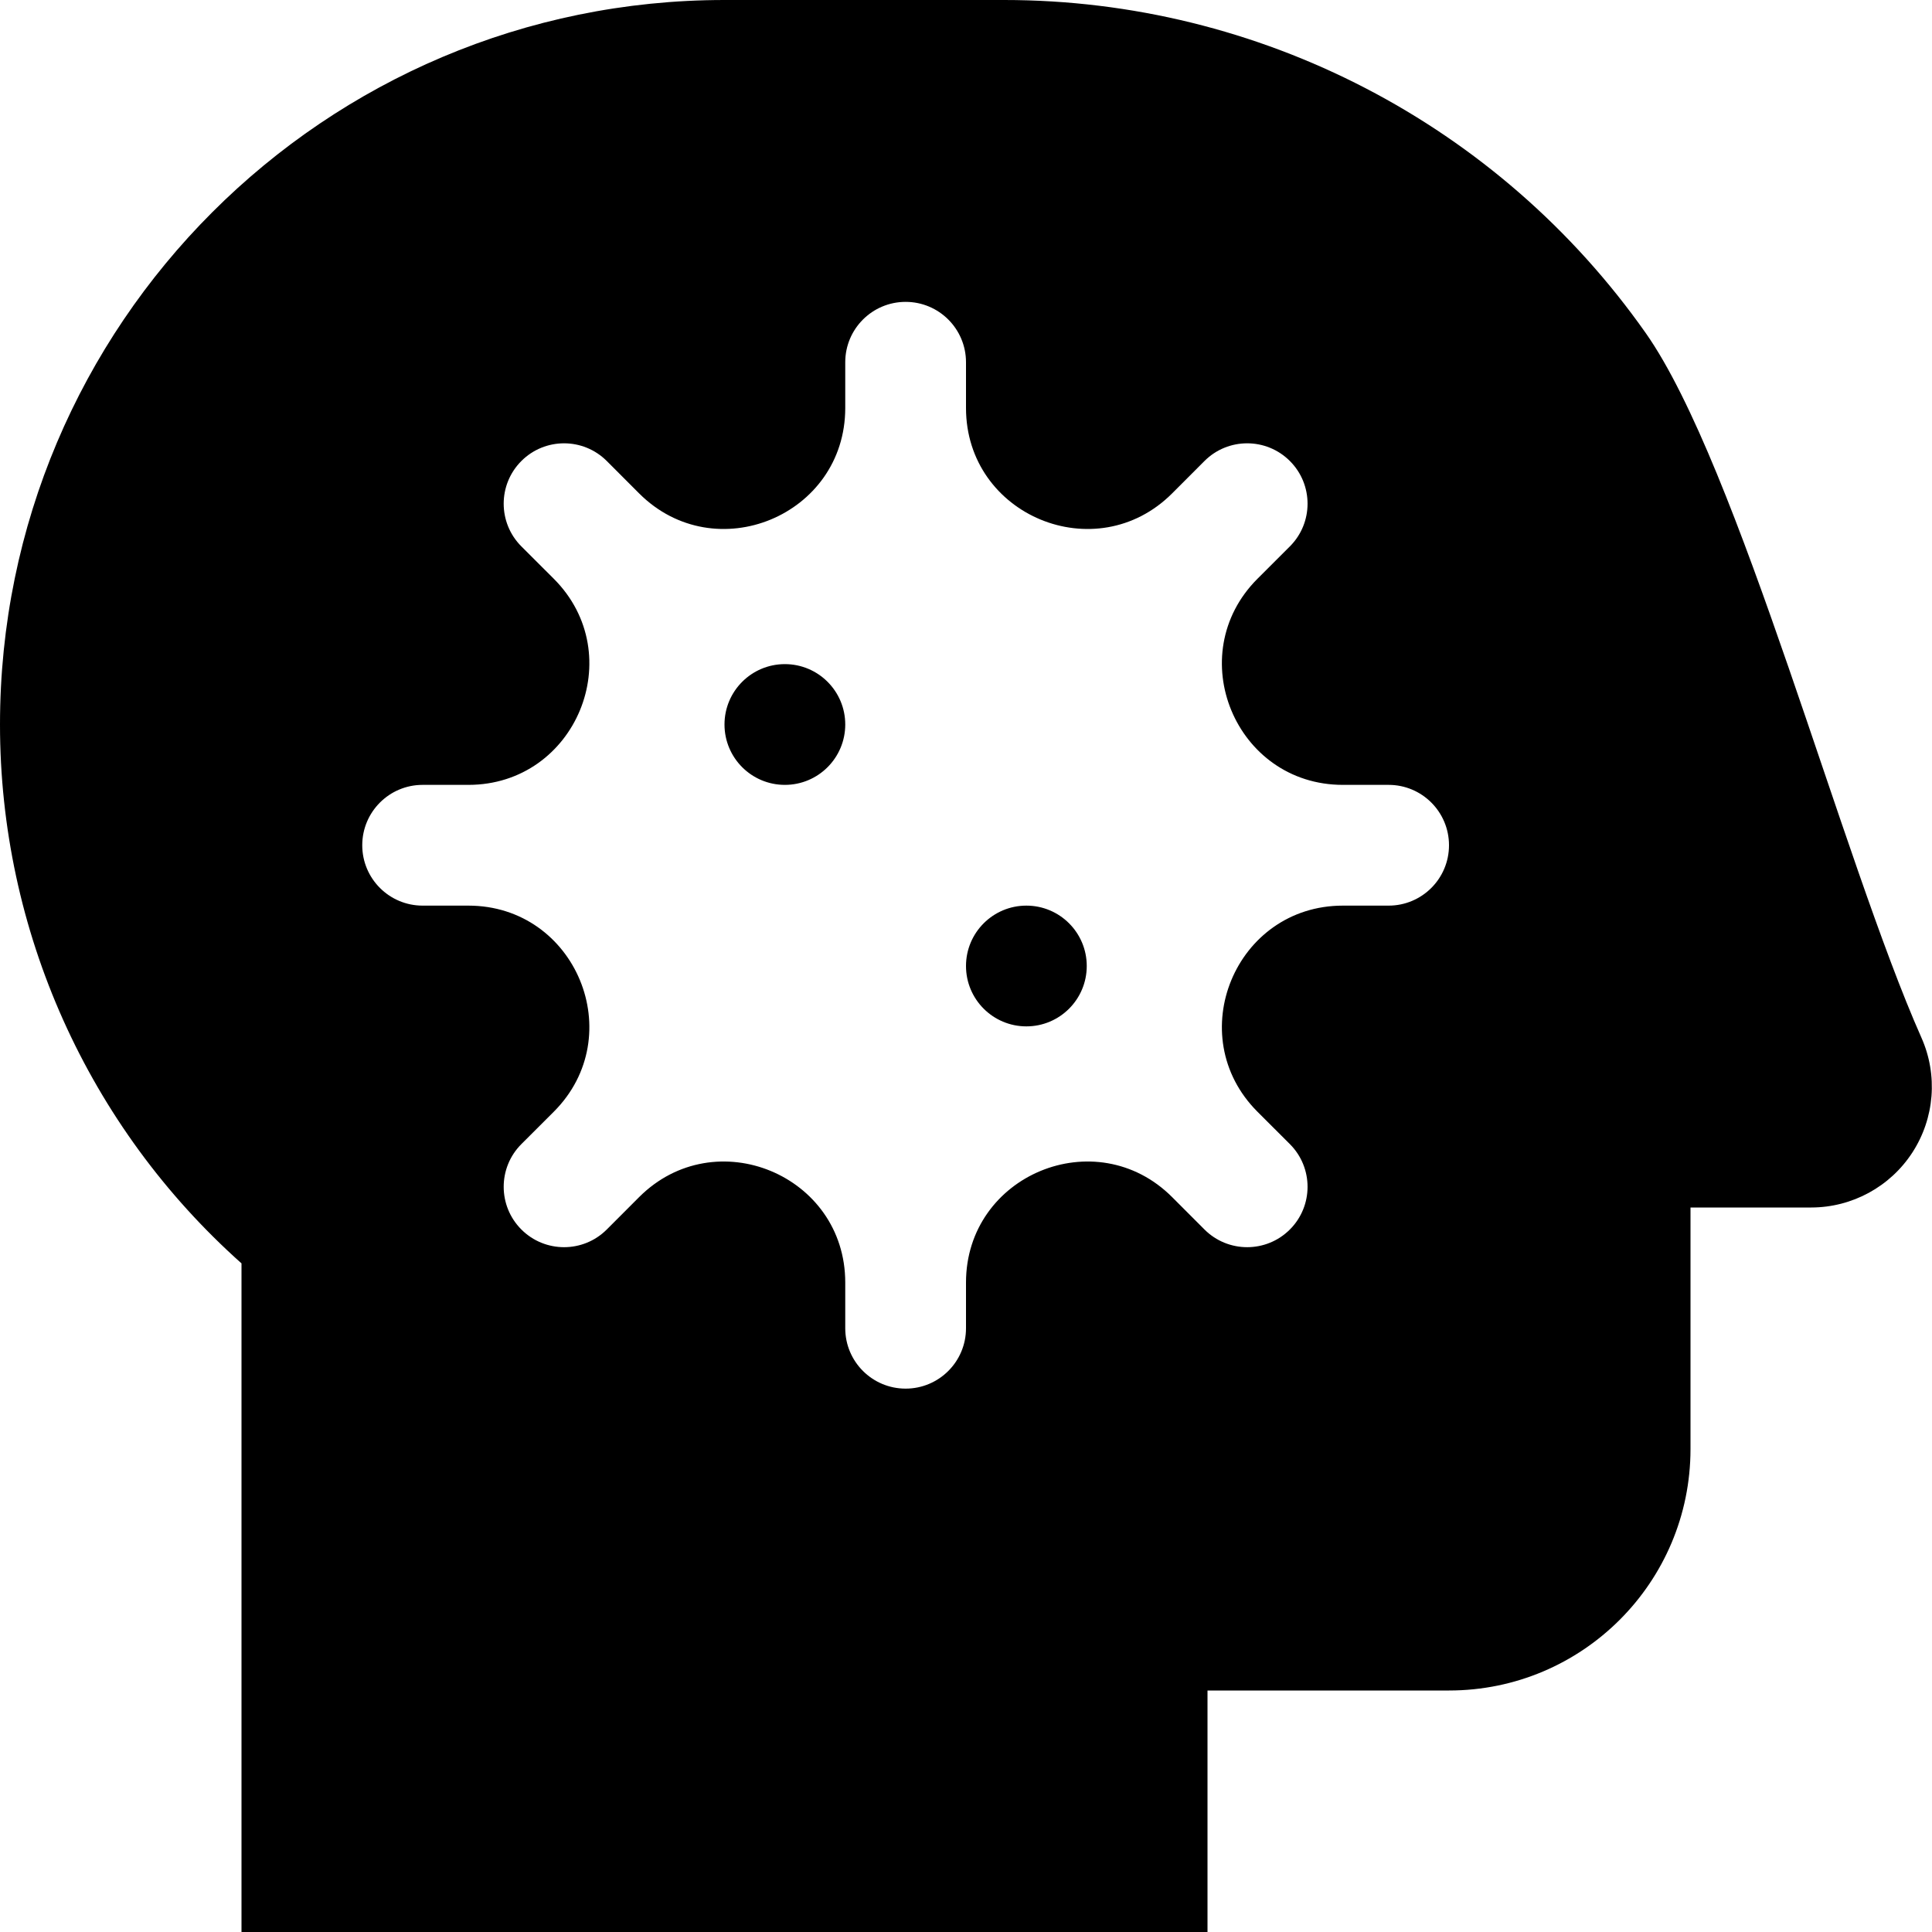
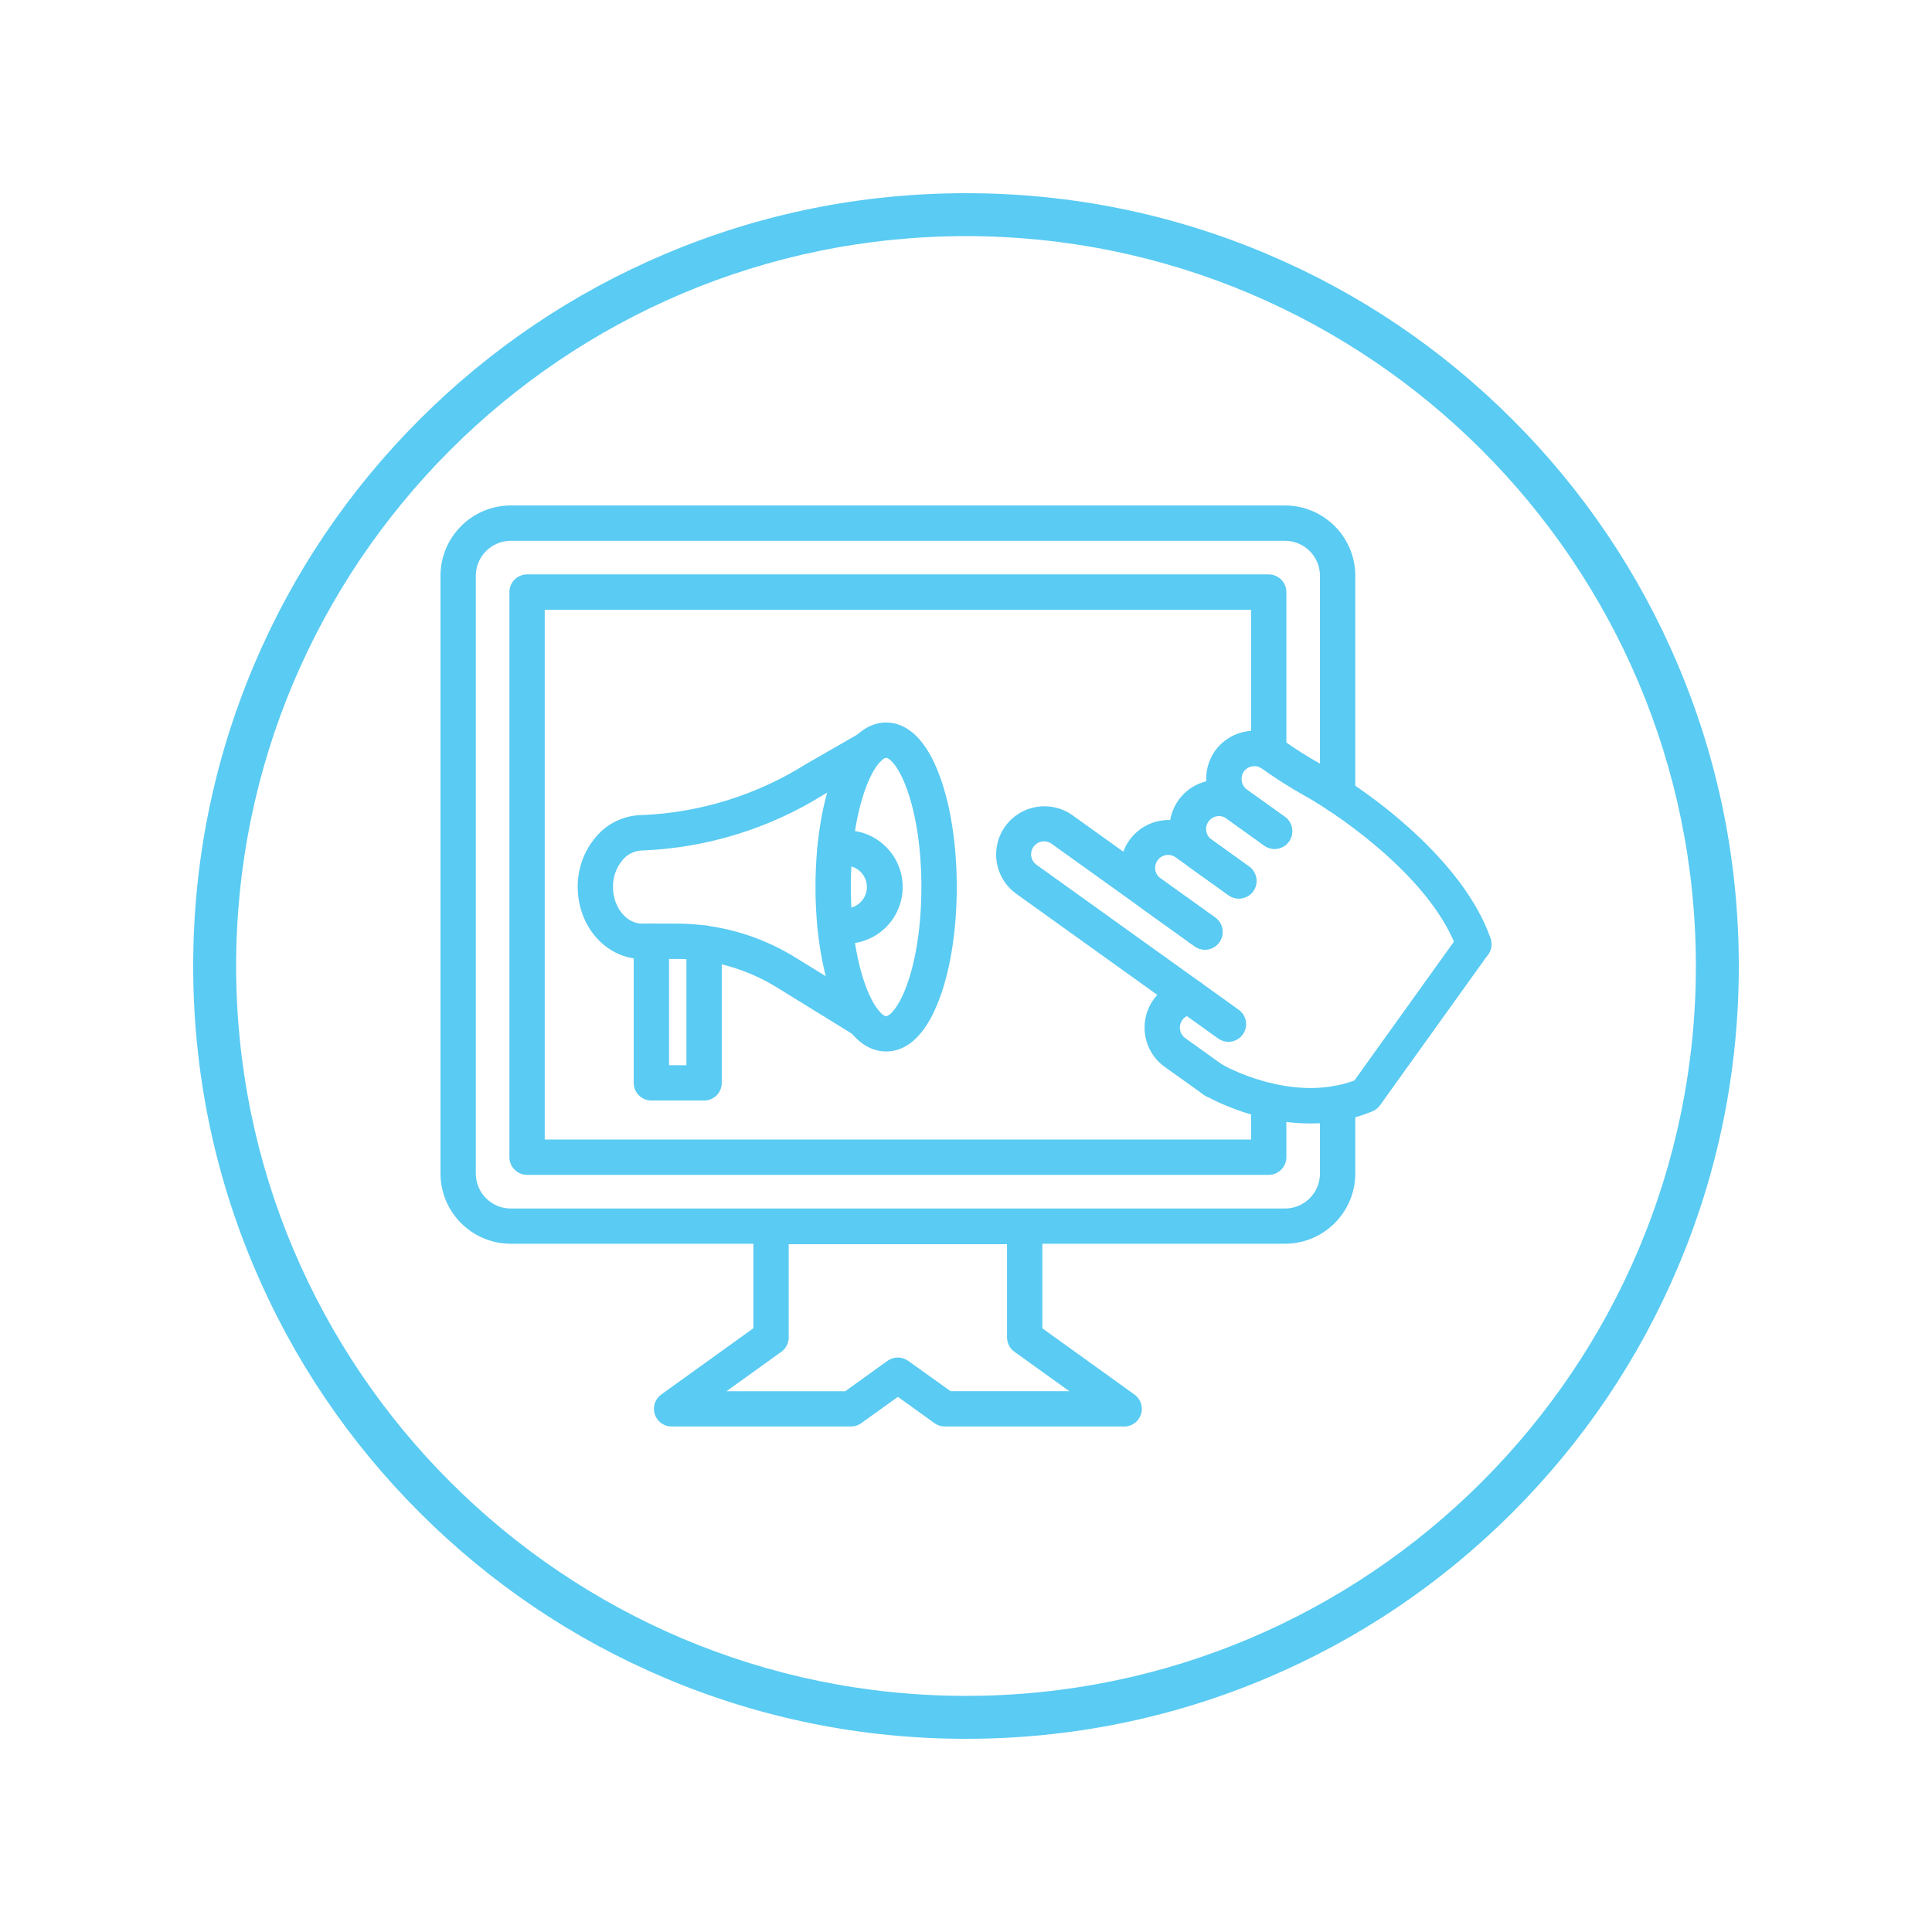
- <svg xmlns="http://www.w3.org/2000/svg" aria-hidden="true" class="e-font-icon-svg e-fas-head-side-virus" viewBox="0 0 512 512">
-   <path d="M272,240a16,16,0,1,0,16,16A16,16,0,0,0,272,240Zm-64-64a16,16,0,1,0,16,16A16,16,0,0,0,208,176Zm301.2,99c-20.93-47.12-48.43-151.73-73.07-186.75A207.9,207.9,0,0,0,266.09,0H192C86,0,0,86,0,192A191.23,191.23,0,0,0,64,334.81V512H320V448h64a64,64,0,0,0,64-64V320H480A32,32,0,0,0,509.2,275ZM368,240H355.88c-28.51,0-42.79,34.47-22.63,54.63l8.58,8.57a16,16,0,1,1-22.63,22.63l-8.57-8.58C290.47,297.09,256,311.37,256,339.88V352a16,16,0,0,1-32,0V339.88c0-28.51-34.47-42.79-54.63-22.63l-8.57,8.58a16,16,0,0,1-22.63-22.63l8.58-8.57c20.16-20.16,5.88-54.63-22.63-54.63H112a16,16,0,0,1,0-32h12.12c28.51,0,42.79-34.47,22.63-54.63l-8.58-8.57a16,16,0,0,1,22.63-22.63l8.57,8.58c20.16,20.16,54.63,5.88,54.63-22.63V96a16,16,0,0,1,32,0v12.12c0,28.51,34.47,42.79,54.63,22.63l8.57-8.58a16,16,0,0,1,22.63,22.63l-8.58,8.57C313.09,173.53,327.37,208,355.88,208H368a16,16,0,0,1,0,32Z" />
+ <svg xmlns="http://www.w3.org/2000/svg" width="500" viewBox="0 0 375 375" height="500" preserveAspectRatio="xMidYMid meet">
+   <defs>
+     <clipPath id="f397912050">
+       <path d="M 37.5 37.5 L 337.5 37.5 L 337.5 337.5 L 37.5 337.5 Z M 37.5 37.5 " clip-rule="nonzero" />
+     </clipPath>
+   </defs>
+   <g clip-path="url(#f397912050)">
+     <path fill="#5acbf2" d="M 187.5 337.5 C 167.25 337.5 147.609 333.531 129.113 325.711 C 111.246 318.156 95.211 307.34 81.434 293.566 C 67.66 279.793 56.844 263.746 49.289 245.887 C 41.469 227.391 37.5 207.75 37.5 187.5 C 37.5 167.25 41.469 147.609 49.289 129.109 C 56.844 111.246 67.66 95.207 81.434 81.434 C 95.211 67.656 111.254 56.84 129.113 49.289 C 147.609 41.465 167.25 37.5 187.5 37.5 C 207.75 37.5 227.391 41.465 245.887 49.289 C 263.754 56.84 279.789 67.656 293.566 81.434 C 307.34 95.207 318.156 111.25 325.711 129.109 C 333.531 147.609 337.5 167.25 337.5 187.5 C 337.5 207.75 333.531 227.391 325.711 245.887 C 318.156 263.754 307.34 279.789 293.566 293.566 C 279.793 307.34 263.746 318.156 245.891 325.711 C 227.391 333.531 207.75 337.5 187.5 337.5 Z M 187.5 45.832 C 109.383 45.832 45.832 109.383 45.832 187.5 C 45.832 265.617 109.383 329.168 187.5 329.168 C 265.617 329.168 329.168 265.617 329.168 187.5 C 329.168 109.383 265.617 45.832 187.5 45.832 Z M 187.5 45.832 " fill-opacity="1" fill-rule="nonzero" />
+   </g>
+   <path fill="#5acbf2" d="M 249.422 241.41 L 99.141 241.41 C 91.617 241.402 85.516 235.312 85.5 227.789 L 85.5 111.754 C 85.512 104.227 91.609 98.121 99.141 98.113 L 249.422 98.113 C 256.949 98.125 263.055 104.227 263.062 111.754 L 263.062 154.348 C 263.062 156.238 261.527 157.777 259.633 157.777 C 257.742 157.777 256.207 156.242 256.207 154.348 L 256.207 111.758 C 256.199 108.012 253.164 104.977 249.422 104.969 L 99.141 104.969 C 95.395 104.977 92.359 108.012 92.355 111.758 L 92.355 227.789 C 92.359 231.535 95.395 234.57 99.141 234.574 L 249.422 234.574 C 253.164 234.566 256.199 231.531 256.207 227.789 L 256.207 214.16 C 256.207 212.266 257.742 210.73 259.633 210.73 C 261.527 210.73 263.062 212.266 263.062 214.16 L 263.062 227.789 C 263.043 235.305 256.945 241.398 249.422 241.41 Z M 249.422 241.41 " fill-opacity="1" fill-rule="nonzero" />
+   <path fill="#5acbf2" d="M 246.258 228.035 L 102.305 228.035 C 100.41 228.035 98.875 226.5 98.875 224.605 L 98.875 114.918 C 98.875 113.027 100.414 111.492 102.305 111.492 L 246.258 111.492 C 248.148 111.492 249.684 113.027 249.684 114.918 L 249.684 145.961 C 249.684 147.855 248.148 149.391 246.258 149.391 C 244.363 149.391 242.828 147.855 242.828 145.961 L 242.828 118.348 L 105.73 118.348 L 105.73 221.18 L 242.828 221.18 L 242.828 213.668 C 242.828 211.773 244.363 210.238 246.258 210.238 C 248.148 210.238 249.684 211.773 249.684 213.668 L 249.684 224.605 C 249.684 226.5 248.148 228.035 246.258 228.035 Z M 246.258 228.035 " fill-opacity="1" fill-rule="nonzero" />
+   <path fill="#5acbf2" d="M 167.707 201.492 C 167.066 201.492 166.449 201.316 165.902 200.98 C 160.727 197.785 154.371 193.855 150.707 191.605 C 144.871 188.02 138.156 186.121 131.309 186.129 L 124.656 186.129 C 122.883 186.133 121.129 185.719 119.543 184.926 C 115.043 182.688 112.129 177.684 112.129 172.184 C 112.102 168.637 113.336 165.199 115.629 162.492 C 117.844 159.82 121.117 158.254 124.586 158.207 C 135.855 157.734 146.812 154.34 156.367 148.352 L 156.48 148.281 L 166.809 142.348 C 168.426 141.363 170.535 141.871 171.52 143.488 C 172.348 144.844 172.137 146.594 171.004 147.707 C 170.789 147.918 170.547 148.102 170.289 148.254 L 159.949 154.195 C 149.379 160.805 137.266 164.555 124.805 165.07 L 124.664 165.07 C 123.156 165.105 121.75 165.797 120.809 166.969 C 119.594 168.426 118.945 170.277 118.98 172.176 C 118.98 175.059 120.426 177.707 122.59 178.781 C 123.227 179.102 123.938 179.273 124.652 179.273 L 131.301 179.273 C 139.418 179.277 147.379 181.527 154.289 185.789 C 157.938 188.031 164.266 191.941 169.441 195.133 C 171.07 196.094 171.613 198.199 170.652 199.828 C 170.039 200.871 168.914 201.516 167.703 201.516 L 167.703 201.492 Z M 167.707 201.492 " fill-opacity="1" fill-rule="nonzero" />
+   <path fill="#5acbf2" d="M 171.996 204.094 C 168.953 204.094 164.664 202.254 161.5 193.484 C 159.426 187.734 158.285 180.164 158.285 172.168 C 158.285 164.16 159.426 156.598 161.5 150.855 C 164.664 142.086 168.953 140.238 171.996 140.238 C 175.035 140.238 179.324 142.086 182.488 150.855 C 184.562 156.605 185.707 164.176 185.707 172.168 C 185.707 180.164 184.566 187.734 182.488 193.484 C 179.332 202.254 175.043 204.094 171.996 204.094 Z M 171.996 147.094 C 171.398 147.094 169.609 148.582 167.953 153.18 C 166.141 158.203 165.148 164.941 165.148 172.164 C 165.148 179.391 166.141 186.133 167.953 191.156 C 169.609 195.75 171.383 197.238 171.996 197.238 C 172.609 197.238 174.379 195.75 176.039 191.156 C 177.848 186.133 178.844 179.391 178.844 172.164 C 178.844 164.941 177.848 158.195 176.039 153.18 C 174.387 148.582 172.605 147.094 171.996 147.094 Z M 171.996 147.094 " fill-opacity="1" fill-rule="nonzero" />
+   <path fill="#5acbf2" d="M 136.668 213.613 L 126.434 213.613 C 124.539 213.613 123.004 212.078 123.004 210.188 L 123.004 182.699 C 123.004 180.809 124.539 179.273 126.434 179.273 C 128.328 179.273 129.863 180.809 129.863 182.699 L 129.863 206.758 L 133.234 206.758 L 133.234 183.051 C 133.234 181.16 134.77 179.625 136.664 179.625 C 138.555 179.625 140.094 181.16 140.094 183.051 L 140.094 210.188 C 140.098 212.078 138.562 213.613 136.668 213.613 Z M 136.668 213.613 " fill-opacity="1" fill-rule="nonzero" />
+   <path fill="#5acbf2" d="M 163.984 183.168 L 162.086 183.168 C 160.195 183.168 158.66 181.633 158.66 179.742 C 158.66 177.848 160.195 176.312 162.086 176.312 L 163.984 176.312 C 166.27 176.391 168.188 174.59 168.262 172.305 C 168.34 170.02 166.539 168.105 164.254 168.027 C 164.168 168.027 164.078 168.027 163.992 168.027 L 162.094 168.027 C 160.199 168.027 158.664 166.492 158.664 164.602 C 158.664 162.707 160.199 161.172 162.094 161.172 L 163.992 161.172 C 170.066 161.055 175.09 165.879 175.207 171.953 C 175.324 178.031 170.504 183.051 164.426 183.168 C 164.277 183.168 164.133 183.168 163.984 183.168 Z M 163.984 183.168 " fill-opacity="1" fill-rule="nonzero" />
+   <path fill="#5acbf2" d="M 238.434 202.219 C 237.719 202.219 237.023 201.988 236.441 201.574 L 197.191 173.438 C 193.012 170.383 192.102 164.52 195.152 160.34 C 198.164 156.215 203.93 155.262 208.113 158.203 L 235.879 178.105 C 237.422 179.207 237.773 181.352 236.664 182.895 C 235.559 184.434 233.418 184.785 231.879 183.68 L 204.109 163.773 C 202.984 162.965 201.414 163.223 200.605 164.355 C 199.797 165.48 200.055 167.051 201.188 167.859 L 240.438 196 C 241.98 197.102 242.332 199.25 241.223 200.789 C 240.578 201.684 239.543 202.219 238.434 202.219 Z M 238.434 202.219 " fill-opacity="1" fill-rule="nonzero" />
+   <path fill="#5acbf2" d="M 233.875 184.324 C 233.16 184.324 232.465 184.102 231.879 183.684 L 221.238 176.055 C 217.09 172.961 216.234 167.086 219.328 162.93 C 222.34 158.887 228.012 157.957 232.16 160.816 L 242.465 168.211 C 243.977 169.348 244.281 171.496 243.145 173.008 C 242.043 174.473 239.988 174.812 238.477 173.777 L 228.164 166.387 C 227.02 165.598 225.457 165.879 224.66 167.02 C 223.887 168.141 224.137 169.668 225.227 170.477 L 235.867 178.105 C 237.41 179.207 237.762 181.352 236.652 182.895 C 236.016 183.797 234.977 184.328 233.875 184.324 Z M 233.875 184.324 " fill-opacity="1" fill-rule="nonzero" />
+   <path fill="#5acbf2" d="M 240.469 174.422 C 239.754 174.422 239.055 174.191 238.477 173.777 L 231.082 168.48 C 226.809 165.555 225.719 159.719 228.648 155.449 C 231.574 151.176 237.41 150.086 241.68 153.016 C 241.793 153.094 241.898 153.168 242.004 153.25 L 249.398 158.547 C 250.938 159.648 251.289 161.793 250.184 163.336 C 249.074 164.875 246.938 165.227 245.395 164.121 L 238.008 158.824 C 236.852 158.055 235.289 158.367 234.52 159.527 C 233.789 160.629 234.035 162.105 235.082 162.914 L 242.473 168.215 C 244.012 169.316 244.363 171.461 243.258 173.004 C 242.613 173.895 241.57 174.426 240.469 174.422 Z M 240.469 174.422 " fill-opacity="1" fill-rule="nonzero" />
+   <path fill="#5acbf2" d="M 235.82 213.215 C 235.371 213.215 234.926 213.129 234.508 212.953 C 234.223 212.836 233.949 212.695 233.691 212.523 C 233.625 212.488 233.566 212.449 233.508 212.406 L 235.465 209.59 L 233.465 212.359 L 226.066 207.074 C 221.859 204.059 220.898 198.199 223.914 193.996 C 225.363 191.98 227.547 190.621 229.992 190.219 C 230.266 190.172 230.543 190.137 230.816 190.117 C 232.703 189.938 234.375 191.32 234.555 193.207 C 234.738 195.094 233.355 196.762 231.469 196.945 C 231.426 196.949 231.387 196.949 231.348 196.957 C 231.27 196.961 231.191 196.969 231.117 196.98 C 229.746 197.207 228.82 198.504 229.047 199.875 C 229.16 200.531 229.523 201.117 230.062 201.504 L 237.344 206.719 C 239.039 207.562 239.73 209.617 238.887 211.316 C 238.312 212.477 237.121 213.215 235.82 213.215 Z M 237.422 206.781 L 237.469 206.812 Z M 237.109 206.594 L 237.223 206.652 Z M 237.109 206.594 Z M 237.109 206.594 " fill-opacity="1" fill-rule="nonzero" />
+   <path fill="#5acbf2" d="M 254.324 218.062 C 243.258 218.062 234.227 212.836 233.723 212.535 C 232.09 211.574 231.551 209.473 232.512 207.84 C 233.473 206.203 235.574 205.664 237.211 206.625 C 237.344 206.707 250.539 214.277 262.879 209.73 C 266.273 205.012 283.125 181.48 283.289 181.258 C 284.426 179.746 286.574 179.441 288.086 180.578 C 289.551 181.68 289.891 183.738 288.855 185.25 L 267.855 214.539 C 267.48 215.055 266.977 215.461 266.383 215.707 C 262.57 217.293 258.469 218.09 254.324 218.062 Z M 254.324 218.062 " fill-opacity="1" fill-rule="nonzero" />
+   <path fill="#5acbf2" d="M 286.07 186.691 C 284.613 186.691 283.312 185.77 282.832 184.387 C 278.273 171.293 261.402 159.023 253.125 154.387 C 250.328 152.824 247.621 151.105 245.016 149.242 L 244.926 149.172 C 243.797 148.371 242.23 148.629 241.422 149.758 C 241.387 149.805 241.359 149.855 241.324 149.906 C 240.66 151.102 241.012 152.602 242.145 153.371 L 249.391 158.562 C 250.934 159.664 251.285 161.805 250.176 163.348 C 249.07 164.891 246.93 165.238 245.391 164.133 L 238.148 158.941 C 234.062 156.07 232.91 150.527 235.492 146.262 C 238.23 141.863 244.008 140.512 248.406 143.25 C 248.582 143.355 248.754 143.473 248.918 143.59 L 249.004 143.652 C 251.414 145.363 253.91 146.945 256.492 148.391 C 266.227 153.859 284.09 167.125 289.316 182.133 C 289.938 183.918 288.996 185.875 287.207 186.496 C 286.844 186.625 286.457 186.691 286.07 186.691 Z M 286.07 186.691 " fill-opacity="1" fill-rule="nonzero" />
+   <path fill="#5acbf2" d="M 232.891 183.645 C 231.219 183.645 229.793 182.43 229.516 180.777 C 229.207 178.91 230.473 177.145 232.336 176.836 C 234.203 176.523 235.969 177.789 236.277 179.652 C 236.59 181.523 235.328 183.285 233.461 183.598 C 233.273 183.625 233.078 183.645 232.891 183.645 Z M 232.891 183.645 " fill-opacity="1" fill-rule="nonzero" />
+   <path fill="#5acbf2" d="M 218.195 276.883 L 183.395 276.883 C 182.672 276.883 181.977 276.656 181.391 276.238 L 174.281 271.129 L 167.168 276.238 C 166.59 276.66 165.887 276.883 165.164 276.883 L 130.359 276.883 C 128.469 276.883 126.934 275.348 126.926 273.457 C 126.926 272.348 127.461 271.312 128.355 270.668 L 146.234 257.812 L 146.234 238.066 C 146.234 236.172 147.766 234.637 149.66 234.637 L 198.891 234.637 C 200.785 234.637 202.32 236.172 202.32 238.066 L 202.32 257.824 L 220.195 270.68 C 221.738 271.781 222.09 273.926 220.98 275.465 C 220.336 276.363 219.301 276.895 218.191 276.895 Z M 184.5 270.027 L 207.551 270.027 L 196.891 262.371 C 195.996 261.727 195.469 260.688 195.461 259.586 L 195.461 241.5 L 153.086 241.5 L 153.086 259.598 C 153.086 260.699 152.555 261.738 151.656 262.383 L 141.004 270.039 L 164.055 270.039 L 172.27 264.133 C 173.465 263.277 175.07 263.277 176.266 264.133 Z M 184.5 270.027 " fill-opacity="1" fill-rule="nonzero" />
</svg>
